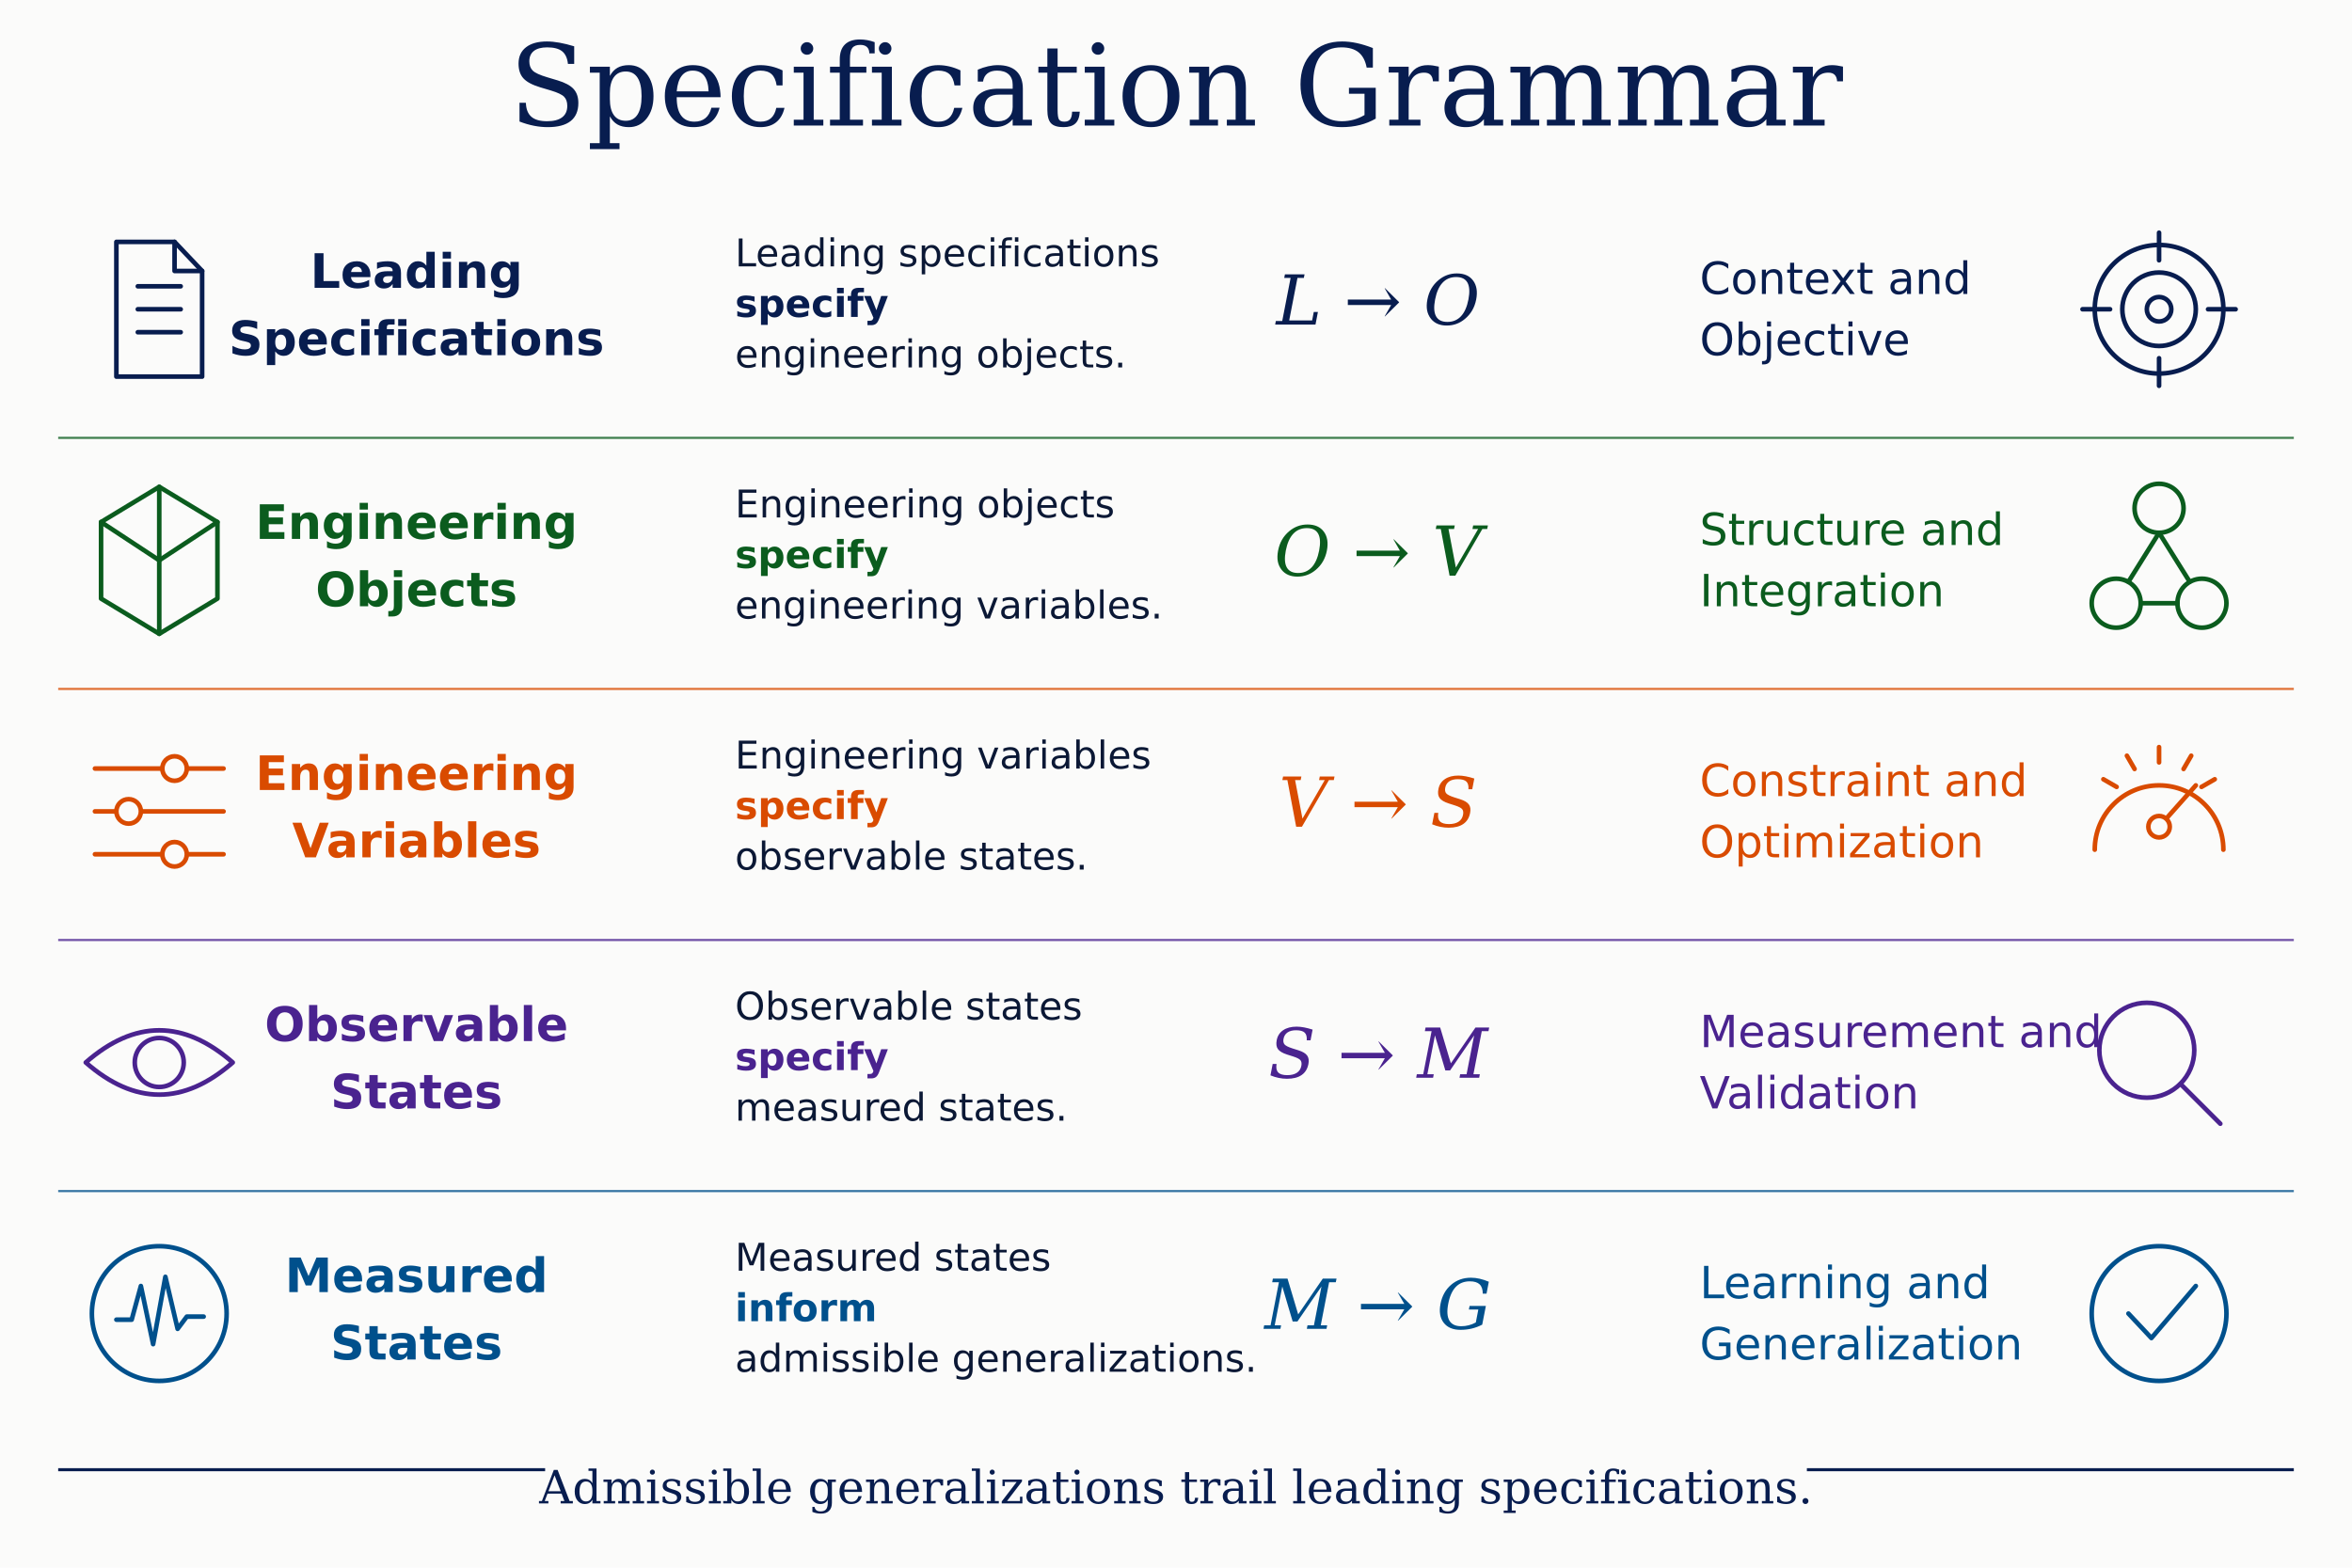
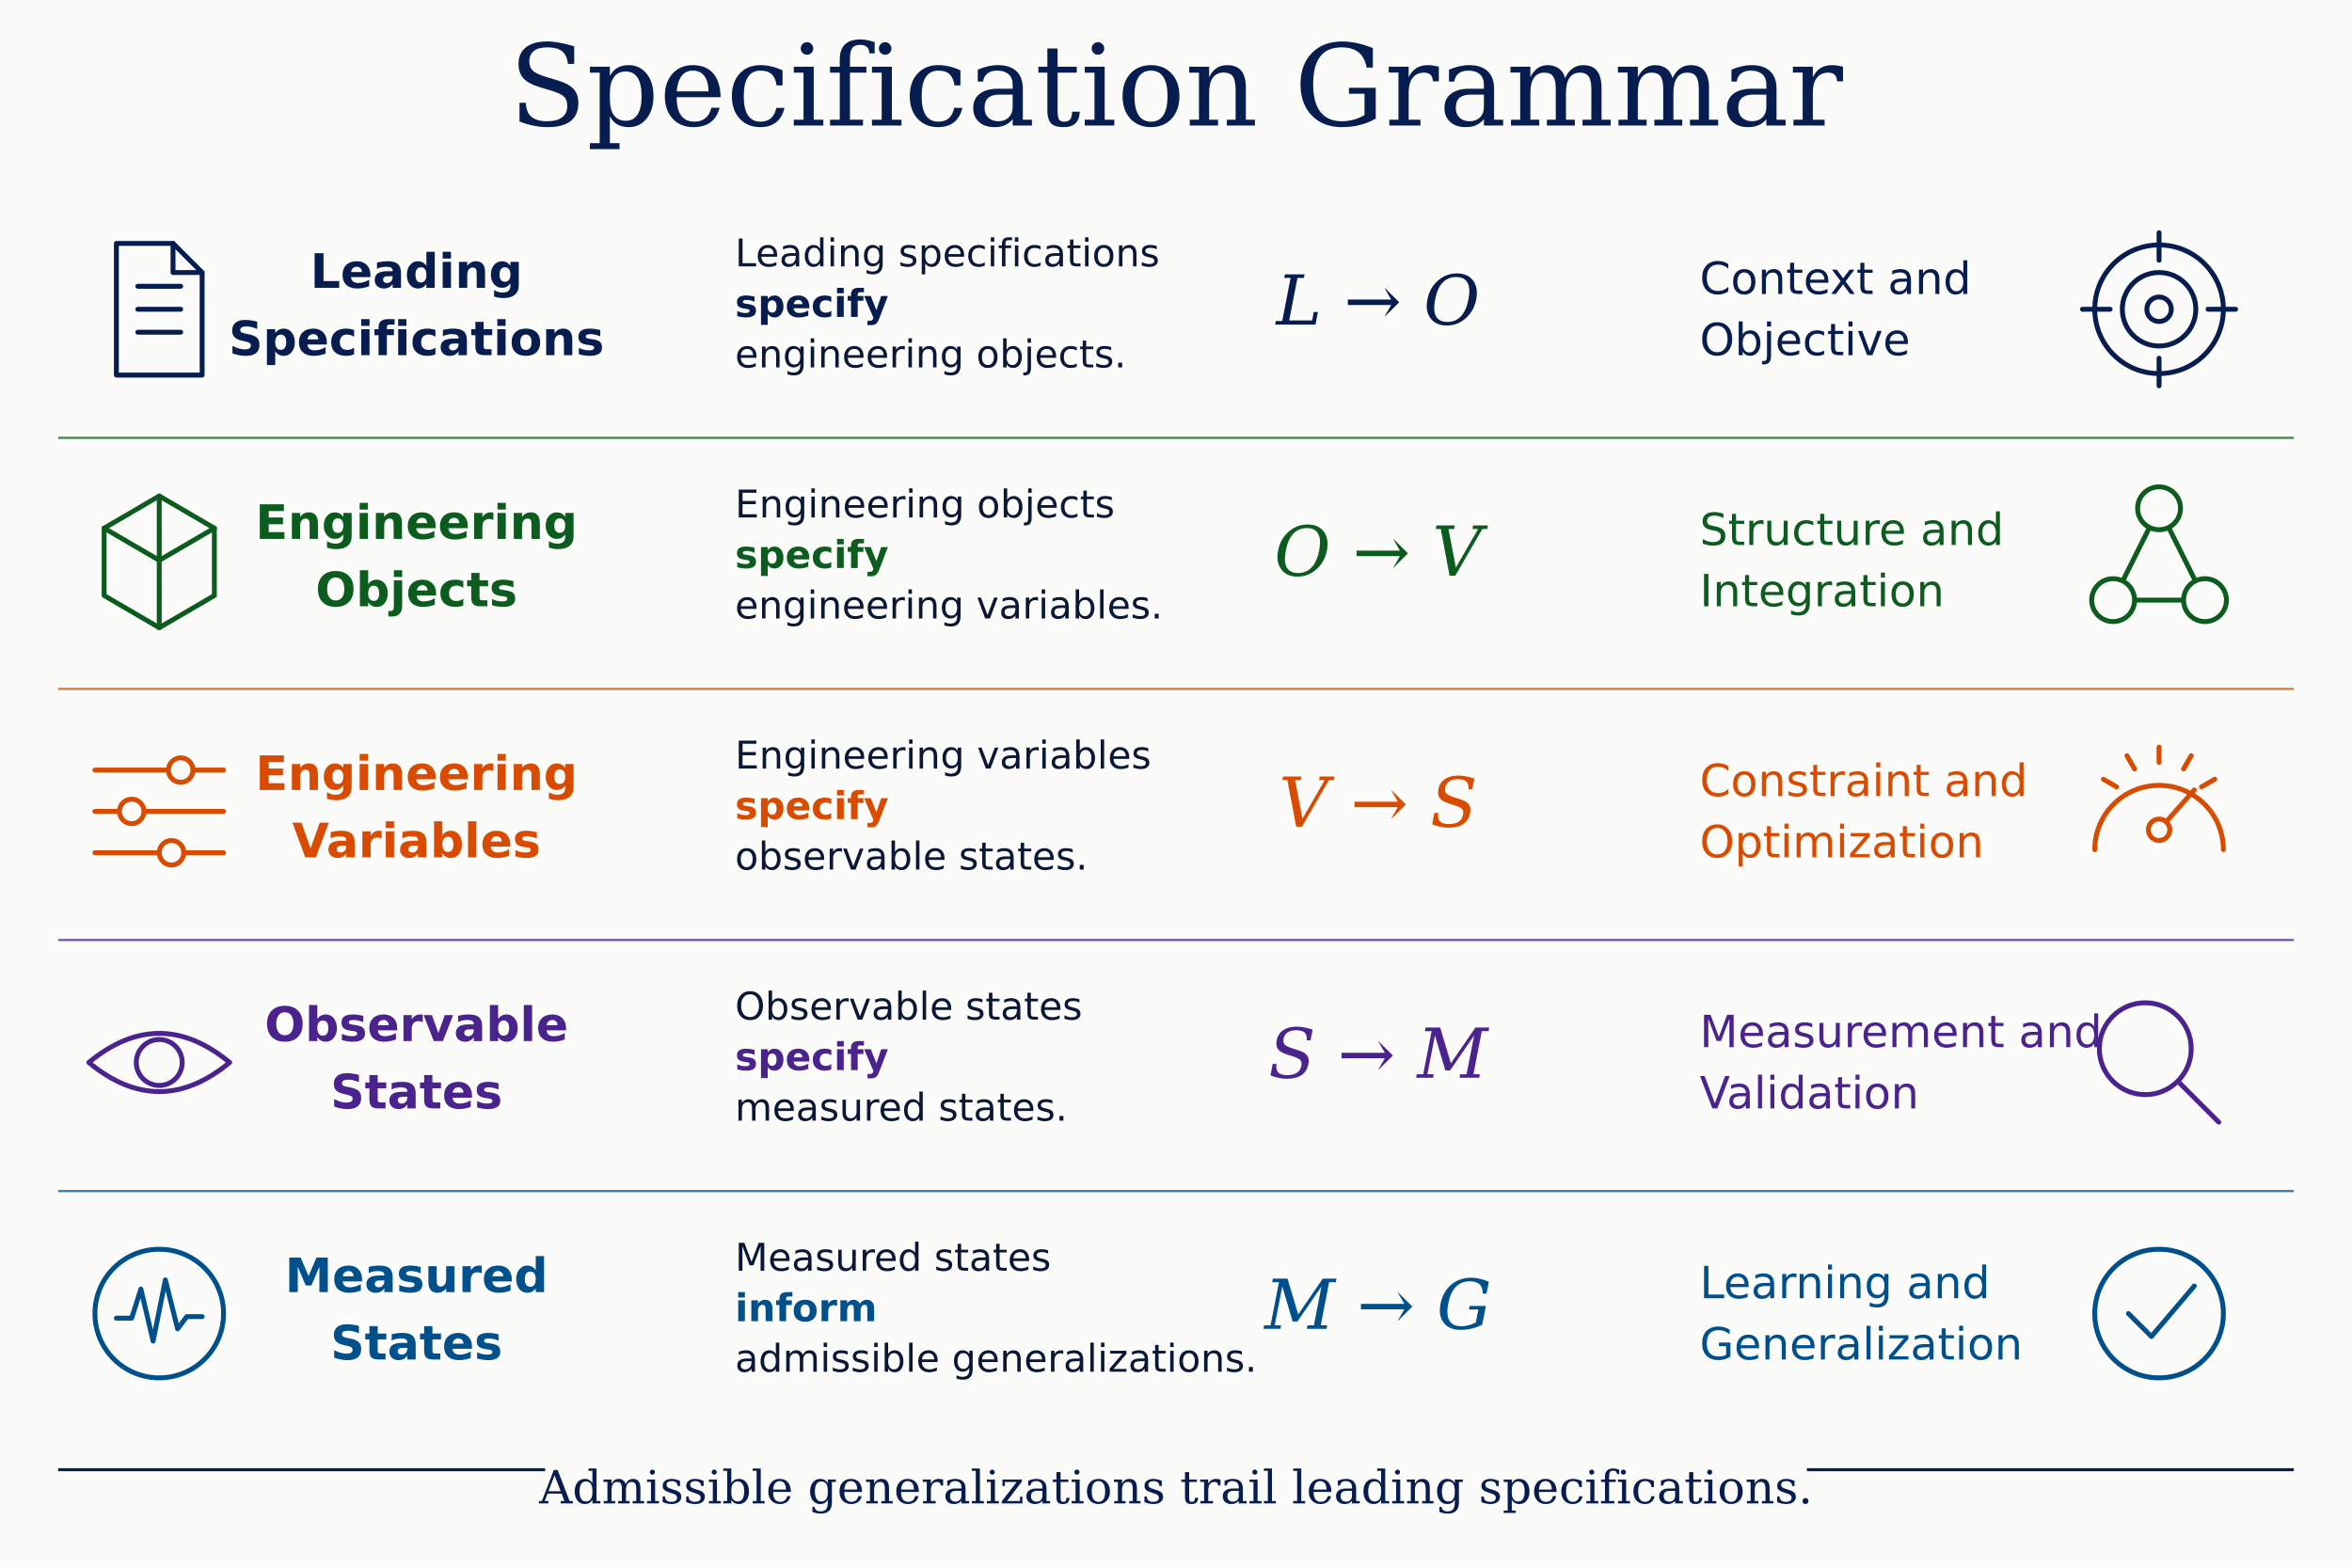
<svg xmlns="http://www.w3.org/2000/svg" baseProfile="full" height="1024" version="1.1" viewBox="0 0 1536 1024" width="1536">
  <defs />
  <rect fill="#fbfbfa" height="1024" width="1536" x="0" y="0" />
  <text fill="#081d4f" font-family="DejaVu Serif" font-size="74" font-weight="normal" text-anchor="middle" x="768.0" y="82">Specification Grammar</text>
-   <g fill="none" stroke="#081d4f" stroke-linecap="round" stroke-linejoin="round" stroke-width="3">
-     <path d="M 76,158 H 114 L 132,177 V 246 H 76 Z" />
-     <path d="M 114,158 V 177 H 132" />
+   <g fill="none" stroke="#081d4f" stroke-linecap="round" stroke-linejoin="round" stroke-width="3.2">
+     <path d="M 76,159 H 113 L 132,178 V 245 H 76 Z" />
+     <path d="M 113,159 V 178 H 132" />
    <line x1="90" x2="118" y1="187" y2="187" />
    <line x1="90" x2="118" y1="202" y2="202" />
    <line x1="90" x2="118" y1="217" y2="217" />
  </g>
  <text fill="#081d4f" font-family="DejaVu Sans" font-size="31" font-weight="bold" text-anchor="middle" x="272" y="188">Leading</text>
  <text fill="#081d4f" font-family="DejaVu Sans" font-size="31" font-weight="bold" text-anchor="middle" x="272" y="232">Specifications</text>
  <text fill="#0b1835" font-family="DejaVu Sans" font-size="25" font-weight="normal" text-anchor="start" x="480" y="174">Leading specifications</text>
  <text fill="#081d4f" font-family="DejaVu Sans" font-size="25" font-weight="bold" text-anchor="start" x="480" y="207">specify</text>
  <text fill="#0b1835" font-family="DejaVu Sans" font-size="25" font-weight="normal" text-anchor="start" x="480" y="240">engineering objects.</text>
  <text fill="#081d4f" font-family="DejaVu Serif" font-size="45" font-weight="normal" style="font-style:italic" text-anchor="middle" x="900" y="212">L → O</text>
  <text fill="#081d4f" font-family="DejaVu Sans" font-size="29" font-weight="normal" text-anchor="start" x="1110" y="192">Context and</text>
  <text fill="#081d4f" font-family="DejaVu Sans" font-size="29" font-weight="normal" text-anchor="start" x="1110" y="232">Objective</text>
-   <g fill="none" stroke="#081d4f" stroke-linecap="round" stroke-linejoin="round" stroke-width="3">
+   <g fill="none" stroke="#081d4f" stroke-linecap="round" stroke-linejoin="round" stroke-width="3.2">
    <circle cx="1410" cy="202" r="42" />
    <circle cx="1410" cy="202" r="24" />
    <circle cx="1410" cy="202" r="8" />
    <line x1="1360" x2="1378" y1="202" y2="202" />
    <line x1="1442" x2="1460" y1="202" y2="202" />
    <line x1="1410" x2="1410" y1="152" y2="170" />
    <line x1="1410" x2="1410" y1="234" y2="252" />
  </g>
  <line opacity="0.78" stroke="#0b5c1e" stroke-width="1.4" x1="38" x2="1498" y1="286" y2="286" />
-   <g fill="none" stroke="#0b5c1e" stroke-linecap="round" stroke-linejoin="round" stroke-width="3">
-     <polygon points="104,318 142,341 142,391 104,414 66,391 66,341" />
-     <line x1="104" x2="104" y1="318" y2="414" />
-     <line x1="66" x2="104" y1="341" y2="366" />
-     <line x1="142" x2="104" y1="341" y2="366" />
+   <g fill="none" stroke="#0b5c1e" stroke-linecap="round" stroke-linejoin="round" stroke-width="3.2">
+     <polygon points="104,324 140,345 140,389 104,410 68,389 68,345" />
+     <line x1="104" x2="104" y1="324" y2="366" />
+     <line x1="68" x2="104" y1="345" y2="366" />
+     <line x1="140" x2="104" y1="345" y2="366" />
+     <line x1="104" x2="104" y1="366" y2="410" />
  </g>
  <text fill="#0b5c1e" font-family="DejaVu Sans" font-size="31" font-weight="bold" text-anchor="middle" x="272" y="352">Engineering</text>
  <text fill="#0b5c1e" font-family="DejaVu Sans" font-size="31" font-weight="bold" text-anchor="middle" x="272" y="396">Objects</text>
  <text fill="#0b1835" font-family="DejaVu Sans" font-size="25" font-weight="normal" text-anchor="start" x="480" y="338">Engineering objects</text>
  <text fill="#0b5c1e" font-family="DejaVu Sans" font-size="25" font-weight="bold" text-anchor="start" x="480" y="371">specify</text>
  <text fill="#0b1835" font-family="DejaVu Sans" font-size="25" font-weight="normal" text-anchor="start" x="480" y="404">engineering variables.</text>
  <text fill="#0b5c1e" font-family="DejaVu Serif" font-size="45" font-weight="normal" style="font-style:italic" text-anchor="middle" x="900" y="376">O → V</text>
  <text fill="#0b5c1e" font-family="DejaVu Sans" font-size="29" font-weight="normal" text-anchor="start" x="1110" y="356">Structure and</text>
  <text fill="#0b5c1e" font-family="DejaVu Sans" font-size="29" font-weight="normal" text-anchor="start" x="1110" y="396">Integration</text>
-   <g fill="none" stroke="#0b5c1e" stroke-linecap="round" stroke-linejoin="round" stroke-width="3">
-     <circle cx="1410" cy="332" r="16" />
-     <circle cx="1382" cy="394" r="16" />
-     <circle cx="1438" cy="394" r="16" />
-     <line x1="1410" x2="1390" y1="348" y2="380" />
-     <line x1="1410" x2="1430" y1="348" y2="380" />
-     <line x1="1398" x2="1422" y1="394" y2="394" />
+   <g fill="none" stroke="#0b5c1e" stroke-linecap="round" stroke-linejoin="round" stroke-width="3.2">
+     <line x1="1410" x2="1380" y1="332" y2="392" />
+     <line x1="1410" x2="1440" y1="332" y2="392" />
+     <line x1="1380" x2="1440" y1="392" y2="392" />
+     <circle cx="1410" cy="332" fill="#fbfbfa" r="14" />
+     <circle cx="1380" cy="392" fill="#fbfbfa" r="14" />
+     <circle cx="1440" cy="392" fill="#fbfbfa" r="14" />
  </g>
  <line opacity="0.78" stroke="#d94b00" stroke-width="1.4" x1="38" x2="1498" y1="450" y2="450" />
-   <g fill="none" stroke="#d94b00" stroke-linecap="round" stroke-linejoin="round" stroke-width="3">
-     <line x1="62" x2="146" y1="502" y2="502" />
-     <circle cx="114" cy="502" fill="#fbfbfa" r="8" />
+   <g fill="none" stroke="#d94b00" stroke-linecap="round" stroke-linejoin="round" stroke-width="3.2">
+     <line x1="62" x2="146" y1="503" y2="503" />
+     <circle cx="118" cy="503" fill="#fbfbfa" r="8" />
    <line x1="62" x2="146" y1="530" y2="530" />
-     <circle cx="84" cy="530" fill="#fbfbfa" r="8" />
-     <line x1="62" x2="146" y1="558" y2="558" />
-     <circle cx="114" cy="558" fill="#fbfbfa" r="8" />
+     <circle cx="86" cy="530" fill="#fbfbfa" r="8" />
+     <line x1="62" x2="146" y1="557" y2="557" />
+     <circle cx="112" cy="557" fill="#fbfbfa" r="8" />
  </g>
  <text fill="#d94b00" font-family="DejaVu Sans" font-size="31" font-weight="bold" text-anchor="middle" x="272" y="516">Engineering</text>
  <text fill="#d94b00" font-family="DejaVu Sans" font-size="31" font-weight="bold" text-anchor="middle" x="272" y="560">Variables</text>
  <text fill="#0b1835" font-family="DejaVu Sans" font-size="25" font-weight="normal" text-anchor="start" x="480" y="502">Engineering variables</text>
  <text fill="#d94b00" font-family="DejaVu Sans" font-size="25" font-weight="bold" text-anchor="start" x="480" y="535">specify</text>
  <text fill="#0b1835" font-family="DejaVu Sans" font-size="25" font-weight="normal" text-anchor="start" x="480" y="568">observable states.</text>
  <text fill="#d94b00" font-family="DejaVu Serif" font-size="45" font-weight="normal" style="font-style:italic" text-anchor="middle" x="900" y="540">V → S</text>
  <text fill="#d94b00" font-family="DejaVu Sans" font-size="29" font-weight="normal" text-anchor="start" x="1110" y="520">Constraint and</text>
  <text fill="#d94b00" font-family="DejaVu Sans" font-size="29" font-weight="normal" text-anchor="start" x="1110" y="560">Optimization</text>
-   <g fill="none" stroke="#d94b00" stroke-linecap="round" stroke-linejoin="round" stroke-width="3">
+   <g fill="none" stroke="#d94b00" stroke-linecap="round" stroke-linejoin="round" stroke-width="3.2">
    <path d="M 1368,555 A 42,42 0 0 1 1452,555" />
    <line x1="1382.287" x2="1373.627" y1="514.0" y2="509.0" />
    <line x1="1394.0" x2="1389.0" y1="502.287" y2="493.627" />
    <line x1="1410.0" x2="1410.0" y1="498.0" y2="488.0" />
    <line x1="1426.0" x2="1431.0" y1="502.287" y2="493.627" />
    <line x1="1437.713" x2="1446.373" y1="514.0" y2="509.0" />
-     <line x1="1410" x2="1434" y1="540" y2="513" />
-     <circle cx="1410" cy="540" fill="#fbfbfa" r="7" />
+     <line x1="1410" x2="1433" y1="542" y2="516" />
+     <circle cx="1410" cy="542" fill="#fbfbfa" r="7" />
  </g>
  <line opacity="0.78" stroke="#4a238f" stroke-width="1.4" x1="38" x2="1498" y1="614" y2="614" />
-   <g fill="none" stroke="#4a238f" stroke-linecap="round" stroke-linejoin="round" stroke-width="3">
-     <path d="M 56,694 Q 104,652 152,694 Q 104,736 56,694 Z" />
-     <circle cx="104" cy="694" r="16" />
+   <g fill="none" stroke="#4a238f" stroke-linecap="round" stroke-linejoin="round" stroke-width="3.2">
+     <path d="M 58,694 Q 104,656 150,694 Q 104,732 58,694 Z" />
+     <circle cx="104" cy="694" r="15" />
  </g>
  <text fill="#4a238f" font-family="DejaVu Sans" font-size="31" font-weight="bold" text-anchor="middle" x="272" y="680">Observable</text>
  <text fill="#4a238f" font-family="DejaVu Sans" font-size="31" font-weight="bold" text-anchor="middle" x="272" y="724">States</text>
  <text fill="#0b1835" font-family="DejaVu Sans" font-size="25" font-weight="normal" text-anchor="start" x="480" y="666">Observable states</text>
  <text fill="#4a238f" font-family="DejaVu Sans" font-size="25" font-weight="bold" text-anchor="start" x="480" y="699">specify</text>
  <text fill="#0b1835" font-family="DejaVu Sans" font-size="25" font-weight="normal" text-anchor="start" x="480" y="732">measured states.</text>
  <text fill="#4a238f" font-family="DejaVu Serif" font-size="45" font-weight="normal" style="font-style:italic" text-anchor="middle" x="900" y="704">S → M</text>
  <text fill="#4a238f" font-family="DejaVu Sans" font-size="29" font-weight="normal" text-anchor="start" x="1110" y="684">Measurement and</text>
  <text fill="#4a238f" font-family="DejaVu Sans" font-size="29" font-weight="normal" text-anchor="start" x="1110" y="724">Validation</text>
-   <g fill="none" stroke="#4a238f" stroke-linecap="round" stroke-linejoin="round" stroke-width="3">
-     <circle cx="1402" cy="686" r="31" />
-     <line x1="1424" x2="1450" y1="708" y2="734" />
+   <g fill="none" stroke="#4a238f" stroke-linecap="round" stroke-linejoin="round" stroke-width="3.2">
+     <circle cx="1401" cy="685" r="30" />
+     <line x1="1423" x2="1449" y1="707" y2="733" />
  </g>
  <line opacity="0.78" stroke="#00508c" stroke-width="1.4" x1="38" x2="1498" y1="778" y2="778" />
-   <g fill="none" stroke="#00508c" stroke-linecap="round" stroke-linejoin="round" stroke-width="3">
-     <circle cx="104" cy="858" r="44" />
-     <path d="M 76,862 L 86,862 L 92,840 L 100,878 L 108,834 L 116,868 L 122,860 L 133,860" />
+   <g fill="none" stroke="#00508c" stroke-linecap="round" stroke-linejoin="round" stroke-width="3.2">
+     <circle cx="104" cy="858" r="42" />
+     <path d="M 76,861 L 86,861 L 92,842 L 100,876 L 108,836 L 116,868 L 122,860 L 132,860" />
  </g>
  <text fill="#00508c" font-family="DejaVu Sans" font-size="31" font-weight="bold" text-anchor="middle" x="272" y="844">Measured</text>
  <text fill="#00508c" font-family="DejaVu Sans" font-size="31" font-weight="bold" text-anchor="middle" x="272" y="888">States</text>
  <text fill="#0b1835" font-family="DejaVu Sans" font-size="25" font-weight="normal" text-anchor="start" x="480" y="830">Measured states</text>
  <text fill="#00508c" font-family="DejaVu Sans" font-size="25" font-weight="bold" text-anchor="start" x="480" y="863">inform</text>
  <text fill="#0b1835" font-family="DejaVu Sans" font-size="25" font-weight="normal" text-anchor="start" x="480" y="896">admissible generalizations.</text>
  <text fill="#00508c" font-family="DejaVu Serif" font-size="45" font-weight="normal" style="font-style:italic" text-anchor="middle" x="900" y="868">M → G</text>
  <text fill="#00508c" font-family="DejaVu Sans" font-size="29" font-weight="normal" text-anchor="start" x="1110" y="848">Learning and</text>
  <text fill="#00508c" font-family="DejaVu Sans" font-size="29" font-weight="normal" text-anchor="start" x="1110" y="888">Generalization</text>
-   <g fill="none" stroke="#00508c" stroke-linecap="round" stroke-linejoin="round" stroke-width="3">
-     <circle cx="1410" cy="858" r="44" />
-     <path d="M 1390,858 L 1405,874 L 1434,840" />
+   <g fill="none" stroke="#00508c" stroke-linecap="round" stroke-linejoin="round" stroke-width="3.2">
+     <circle cx="1410" cy="858" r="42" />
+     <path d="M 1390,858 L 1405,873 L 1433,840" />
  </g>
  <line stroke="#081d4f" stroke-width="2" x1="38" x2="356" y1="960" y2="960" />
  <line stroke="#081d4f" stroke-width="2" x1="1180" x2="1498" y1="960" y2="960" />
  <text fill="#081d4f" font-family="DejaVu Serif" font-size="30" font-weight="normal" text-anchor="middle" x="768.0" y="982">Admissible generalizations trail leading specifications.</text>
</svg>
